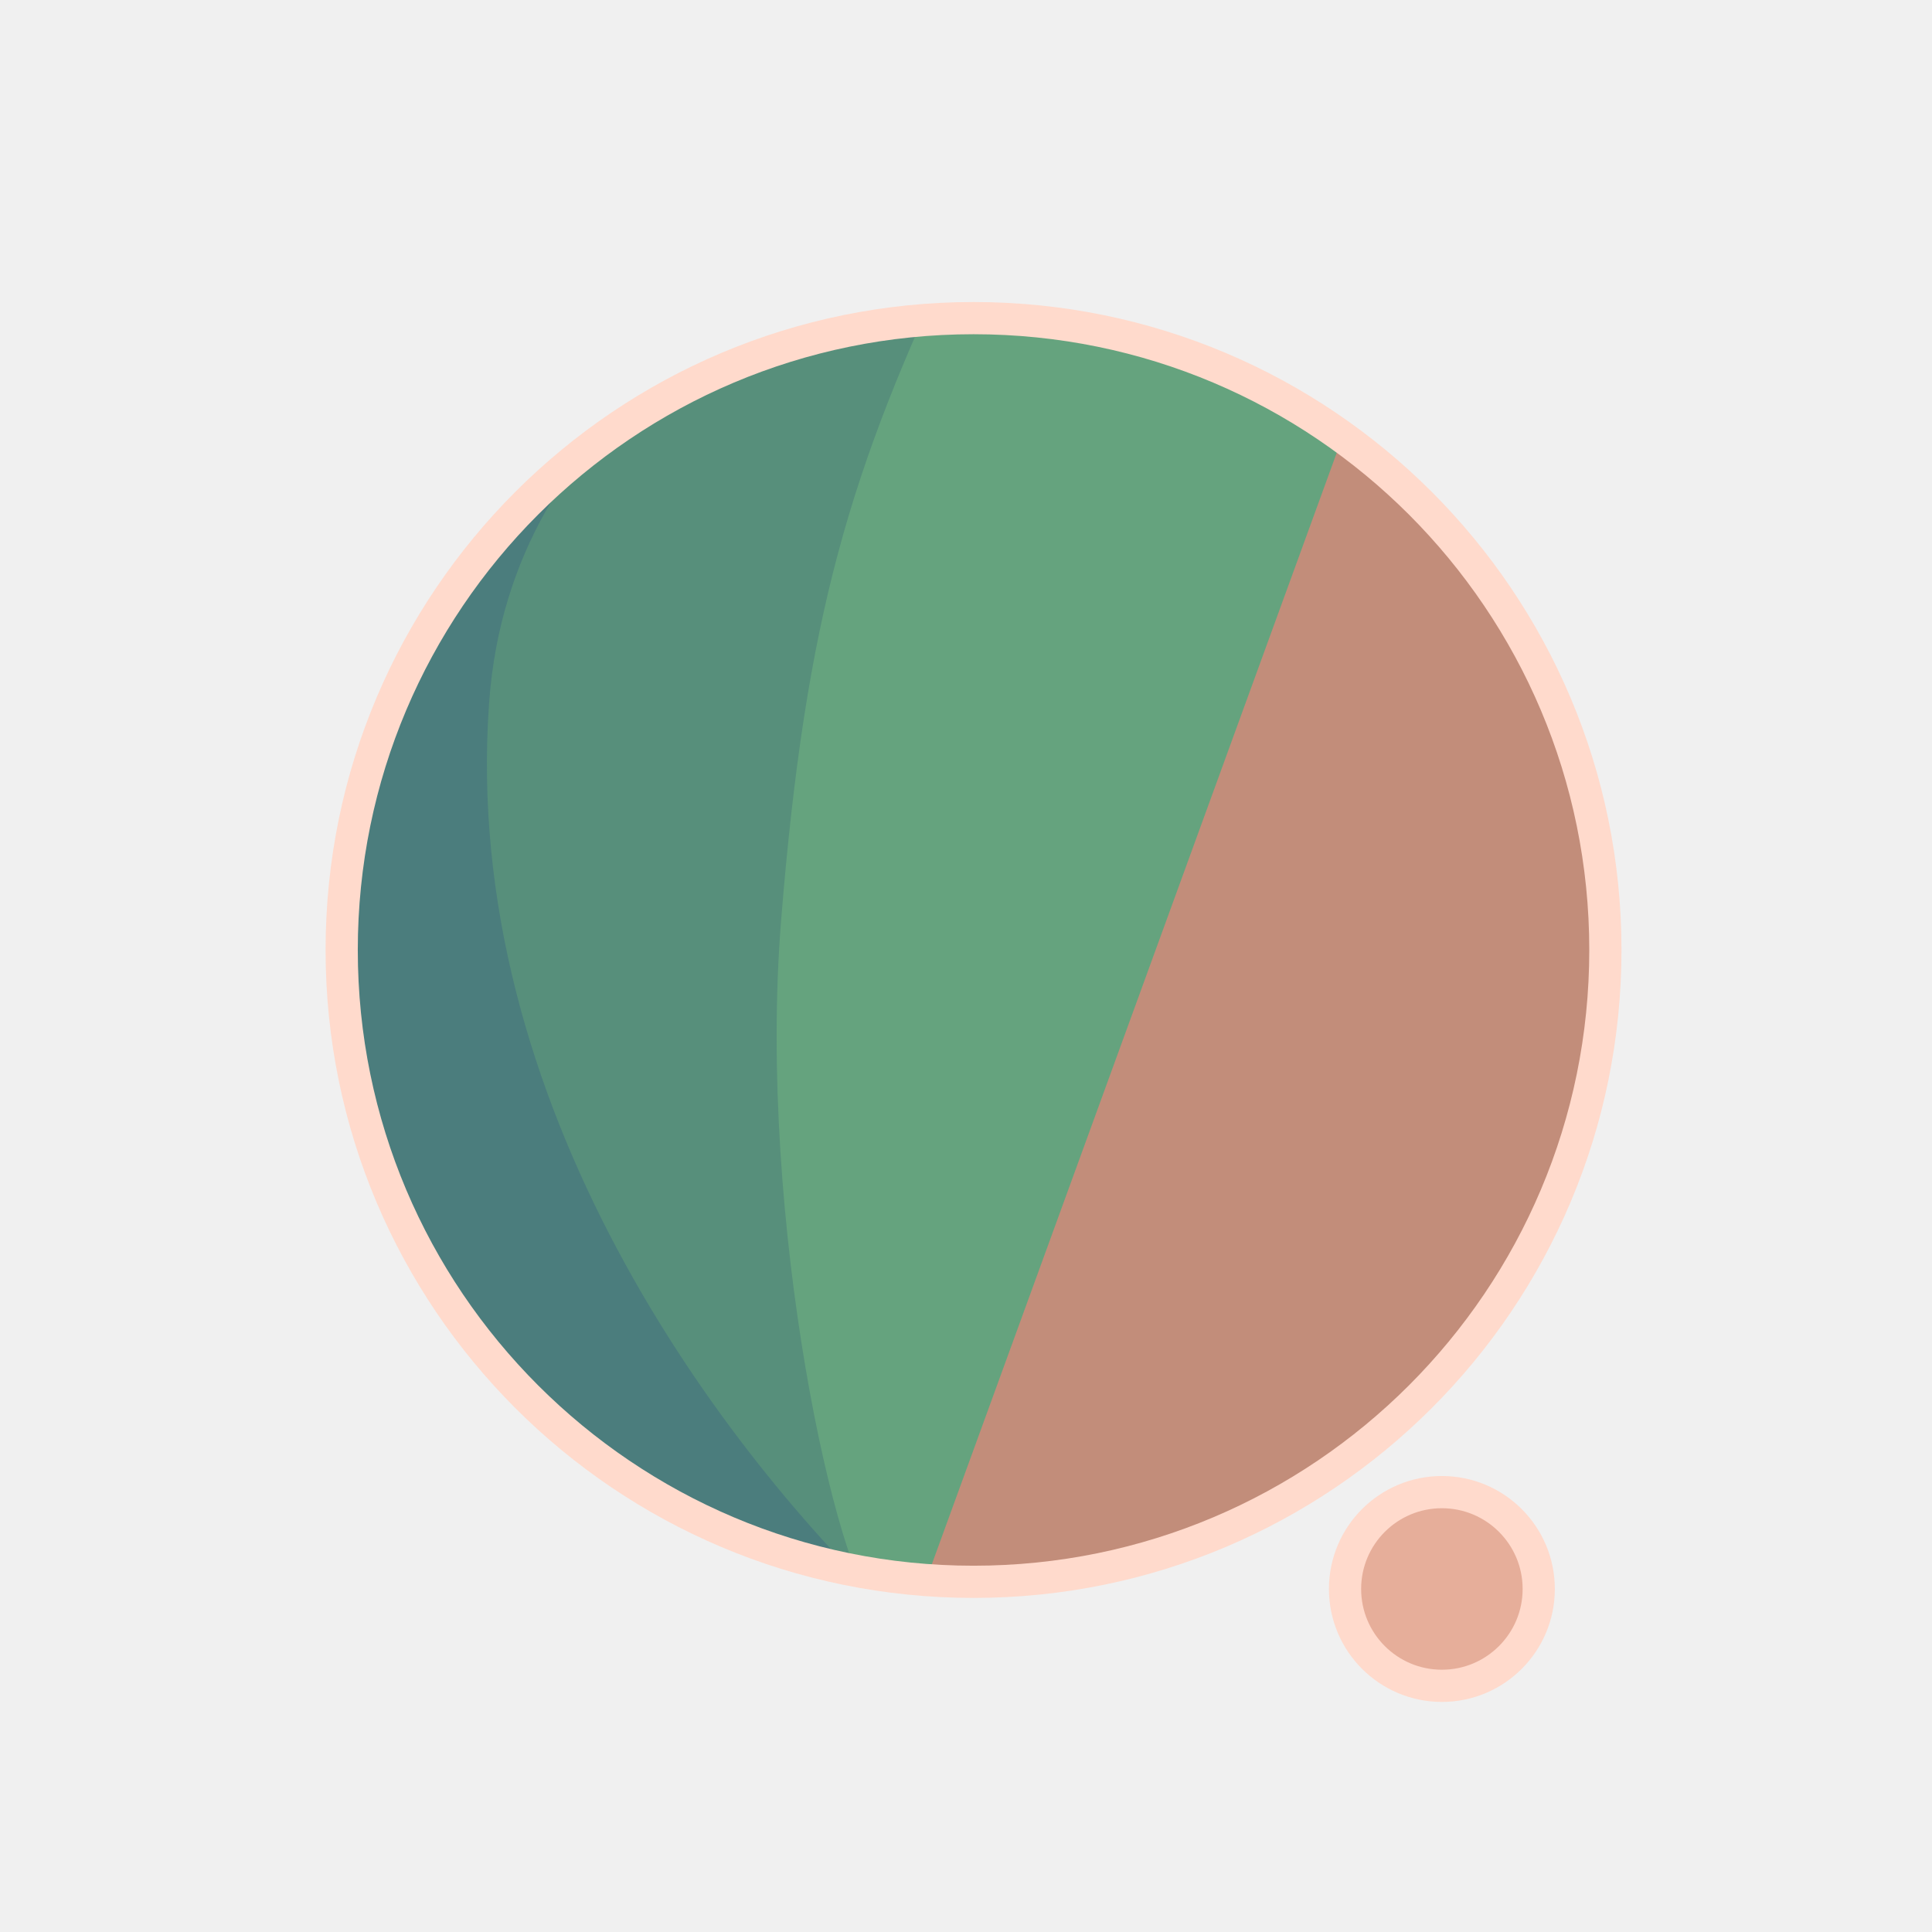
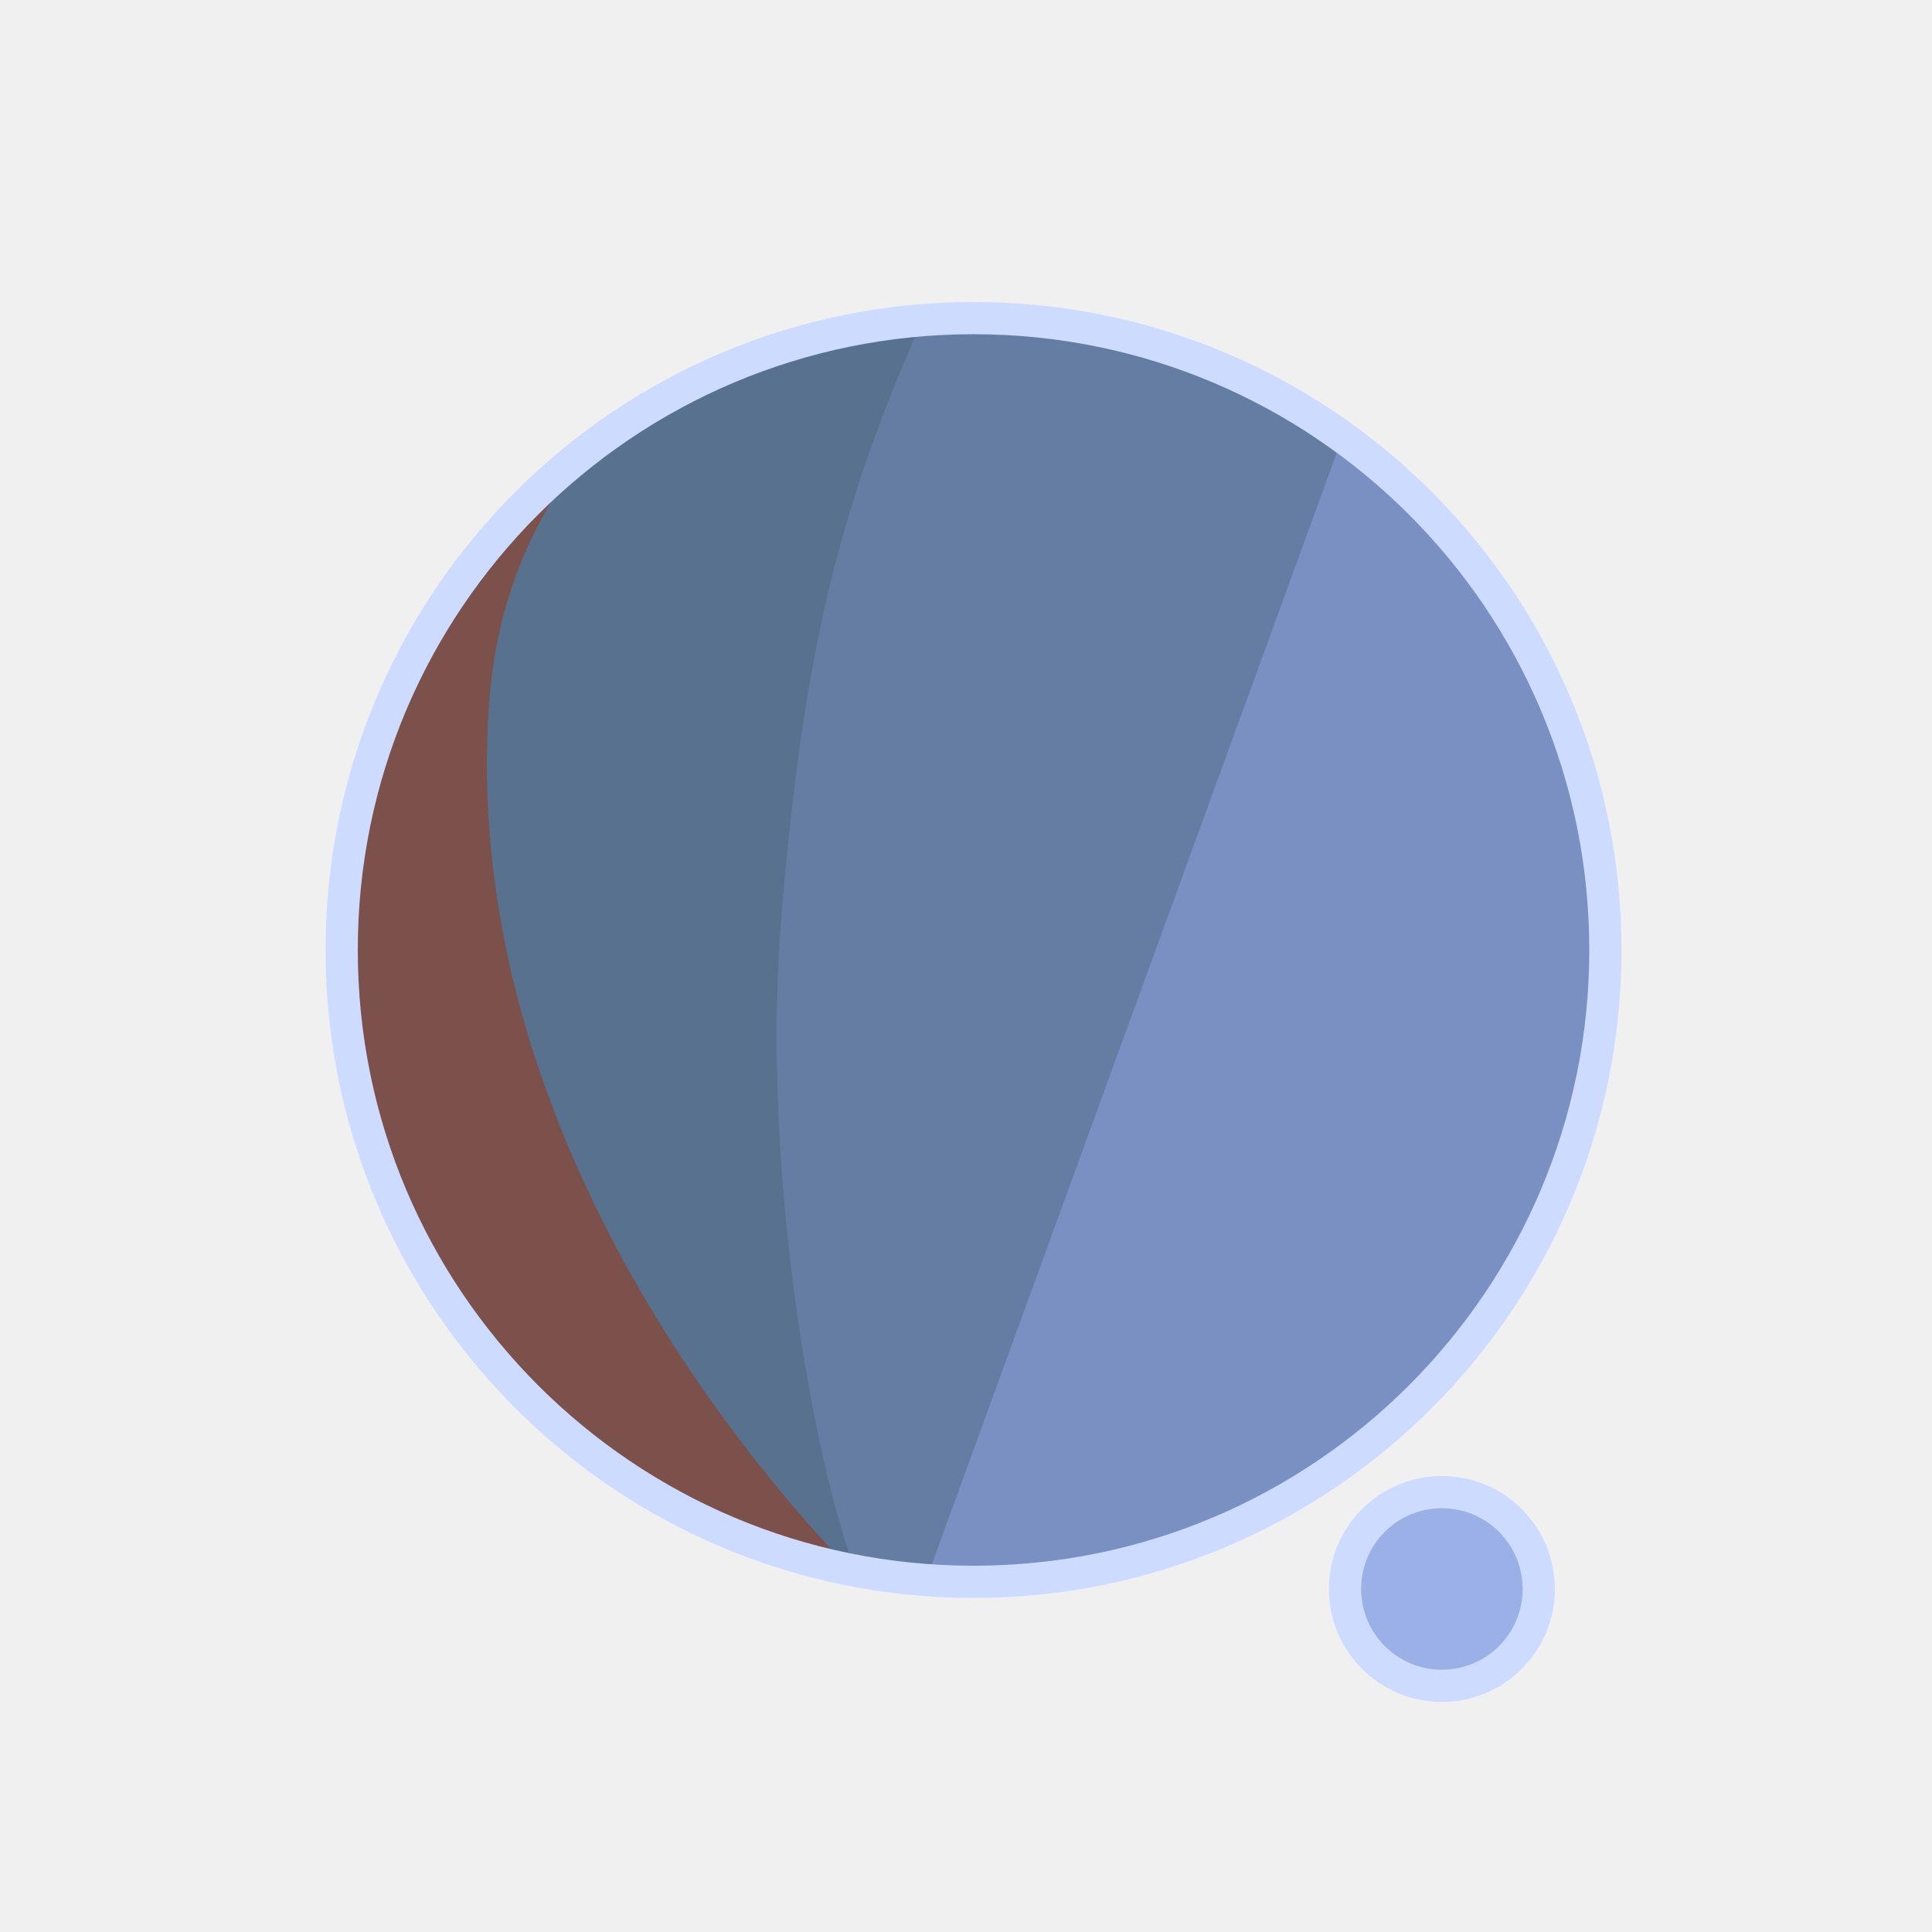
<svg xmlns="http://www.w3.org/2000/svg" width="300" height="300" viewBox="0 0 79.375 79.375" version="1.1" id="svg1">
  <defs id="defs1">
    <filter id="mask-powermask-path-effect5_inverse" style="color-interpolation-filters:sRGB" height="100" width="100" x="-50" y="-50">
      <feColorMatrix id="mask-powermask-path-effect5_primitive1" values="1" type="saturate" result="fbSourceGraphic" />
      <feColorMatrix id="mask-powermask-path-effect5_primitive2" values="-1 0 0 0 1 0 -1 0 0 1 0 0 -1 0 1 0 0 0 1 0 " in="fbSourceGraphic" />
    </filter>
    <clipPath clipPathUnits="userSpaceOnUse" id="clipPath1">
      <circle style="display:inline;fill:#000000;fill-opacity:1;stroke:none;stroke-width:0.214" id="circle3" cx="44.886" cy="38.249" r="22.842" />
    </clipPath>
    <clipPath clipPathUnits="userSpaceOnUse" id="clipPath3">
      <circle style="display:inline;opacity:1;fill:#000000;fill-opacity:1;stroke:none;stroke-width:2.646;stroke-dasharray:none;stroke-opacity:1" id="circle4" cx="39.235" cy="39.029" r="25.959" />
    </clipPath>
    <clipPath clipPathUnits="userSpaceOnUse" id="clipPath4">
      <circle style="display:inline;opacity:1;fill:#000000;fill-opacity:1;stroke:none;stroke-width:0.243" id="circle5" cx="39.997" cy="39.029" r="25.959" />
    </clipPath>
    <clipPath clipPathUnits="userSpaceOnUse" id="clipPath19">
      <g id="g20" style="display:inline">
        <circle style="display:inline;opacity:1;fill:#ffffff;fill-opacity:1;stroke:#000000;stroke-width:1.323;stroke-dasharray:none;stroke-opacity:1" id="circle20" cx="39.997" cy="39.029" r="25.959" />
        <path style="display:inline;fill:#ffffff;fill-opacity:1;stroke:none;stroke-width:1.323;stroke-linecap:round;stroke-linejoin:round;stroke-dasharray:none;stroke-opacity:1" d="M 40.972,71.749 65.107,9.074 51.262,8.513 29.654,71.374 Z" id="path20" />
      </g>
    </clipPath>
  </defs>
  <g id="layer1">
-     <circle style="display:inline;opacity:1;fill:#C28D7A;fill-opacity:1;stroke:none;stroke-width:2.646;stroke-dasharray:none;stroke-opacity:1" id="path1" cx="39.997" cy="39.029" r="25.959" />
-     <circle style="display:inline;opacity:1;fill:#E6AE9A;fill-opacity:1;stroke:#FFDACC;stroke-width:1.323;stroke-linecap:round;stroke-linejoin:round;stroke-dasharray:none;stroke-opacity:1" id="path23" cx="59.239" cy="65.282" r="3.979" />
-     <path style="display:inline;opacity:1;fill:#65A37E;fill-opacity:1;stroke:none;stroke-width:2.646;stroke-linecap:round;stroke-linejoin:round;stroke-dasharray:none;stroke-opacity:1" d="M 14.114,8.183 56.981,12.942 37.387,66.729 7.337,66.366 Z" id="path4" clip-path="url(#clipPath4)" />
-     <path style="display:inline;opacity:1;fill:#578F7B;fill-opacity:1;stroke:none;stroke-width:2.646;stroke-linecap:round;stroke-linejoin:round;stroke-dasharray:none;stroke-opacity:1" d="m 38.537,10.093 c -4.366,9.204 -6.195,15.177 -7.208,27.727 -0.992,12.295 2.307,27.137 4.048,28.492 L 8.159,69.099 11.655,10.117 Z" id="path8" clip-path="url(#clipPath3)" transform="translate(0.7619726)" />
-     <path style="display:inline;opacity:1;fill:#4B7D7D;fill-opacity:1;stroke:none;stroke-width:2.646;stroke-linecap:round;stroke-linejoin:round;stroke-dasharray:none;stroke-opacity:1" d="m 42.193,12.318 c -4.211,1.987 -14.039,6.189 -14.818,16.984 -1.049,14.531 8.417,27.086 14.901,33.188 l -22.177,3.33 -0.971,-51.47 z" id="path12" clip-path="url(#clipPath1)" transform="matrix(1.1365,0,0,1.1365,-11.01583,-4.44086)" />
+     <circle style="display:inline;opacity:1;fill:#7A8FC2;fill-opacity:1;stroke:none;stroke-width:2.646;stroke-dasharray:none;stroke-opacity:1" id="path1" cx="39.997" cy="39.029" r="25.959" />
+     <circle style="display:inline;opacity:1;fill:#9AB0E6;fill-opacity:1;stroke:#CCDBFF;stroke-width:1.323;stroke-linecap:round;stroke-linejoin:round;stroke-dasharray:none;stroke-opacity:1" id="path23" cx="59.239" cy="65.282" r="3.979" />
+     <path style="display:inline;opacity:1;fill:#657DA3;fill-opacity:1;stroke:none;stroke-width:2.646;stroke-linecap:round;stroke-linejoin:round;stroke-dasharray:none;stroke-opacity:1" d="M 14.114,8.183 56.981,12.942 37.387,66.729 7.337,66.366 Z" id="path4" clip-path="url(#clipPath4)" />
+     <path style="display:inline;opacity:1;fill:#57718F;fill-opacity:1;stroke:none;stroke-width:2.646;stroke-linecap:round;stroke-linejoin:round;stroke-dasharray:none;stroke-opacity:1" d="m 38.537,10.093 c -4.366,9.204 -6.195,15.177 -7.208,27.727 -0.992,12.295 2.307,27.137 4.048,28.492 L 8.159,69.099 11.655,10.117 Z" id="path8" clip-path="url(#clipPath3)" transform="translate(0.7619726)" />
+     <path style="display:inline;opacity:1;fill:#7D514B;fill-opacity:1;stroke:none;stroke-width:2.646;stroke-linecap:round;stroke-linejoin:round;stroke-dasharray:none;stroke-opacity:1" d="m 42.193,12.318 c -4.211,1.987 -14.039,6.189 -14.818,16.984 -1.049,14.531 8.417,27.086 14.901,33.188 l -22.177,3.33 -0.971,-51.47 z" id="path12" clip-path="url(#clipPath1)" transform="matrix(1.1365,0,0,1.1365,-11.01583,-4.44086)" />
    <path style="display:inline;fill:none;stroke:#ffffff;stroke-width:5.292;stroke-linecap:round;stroke-linejoin:round;stroke-dasharray:none;stroke-opacity:1" d="M 56.155,14.893 37.161,67.307 c 0.345,-0.826 6.533,-17.661 9.644,-21.104 4.78,-5.292 13.008,-2.765 13.143,4.977 0.044,2.513 -1.431,15.998 -1.431,15.998" id="path2" clip-path="url(#clipPath19)" mask="none" />
-     <circle style="display:inline;opacity:1;fill:none;fill-opacity:0;stroke:#FFDACC;stroke-width:1.323;stroke-dasharray:none;stroke-opacity:1" id="circle8" cx="39.997" cy="39.029" r="25.959" />
+     <circle style="display:inline;opacity:1;fill:none;fill-opacity:0;stroke:#CCDBFF;stroke-width:1.323;stroke-dasharray:none;stroke-opacity:1" id="circle8" cx="39.997" cy="39.029" r="25.959" />
  </g>
</svg>
